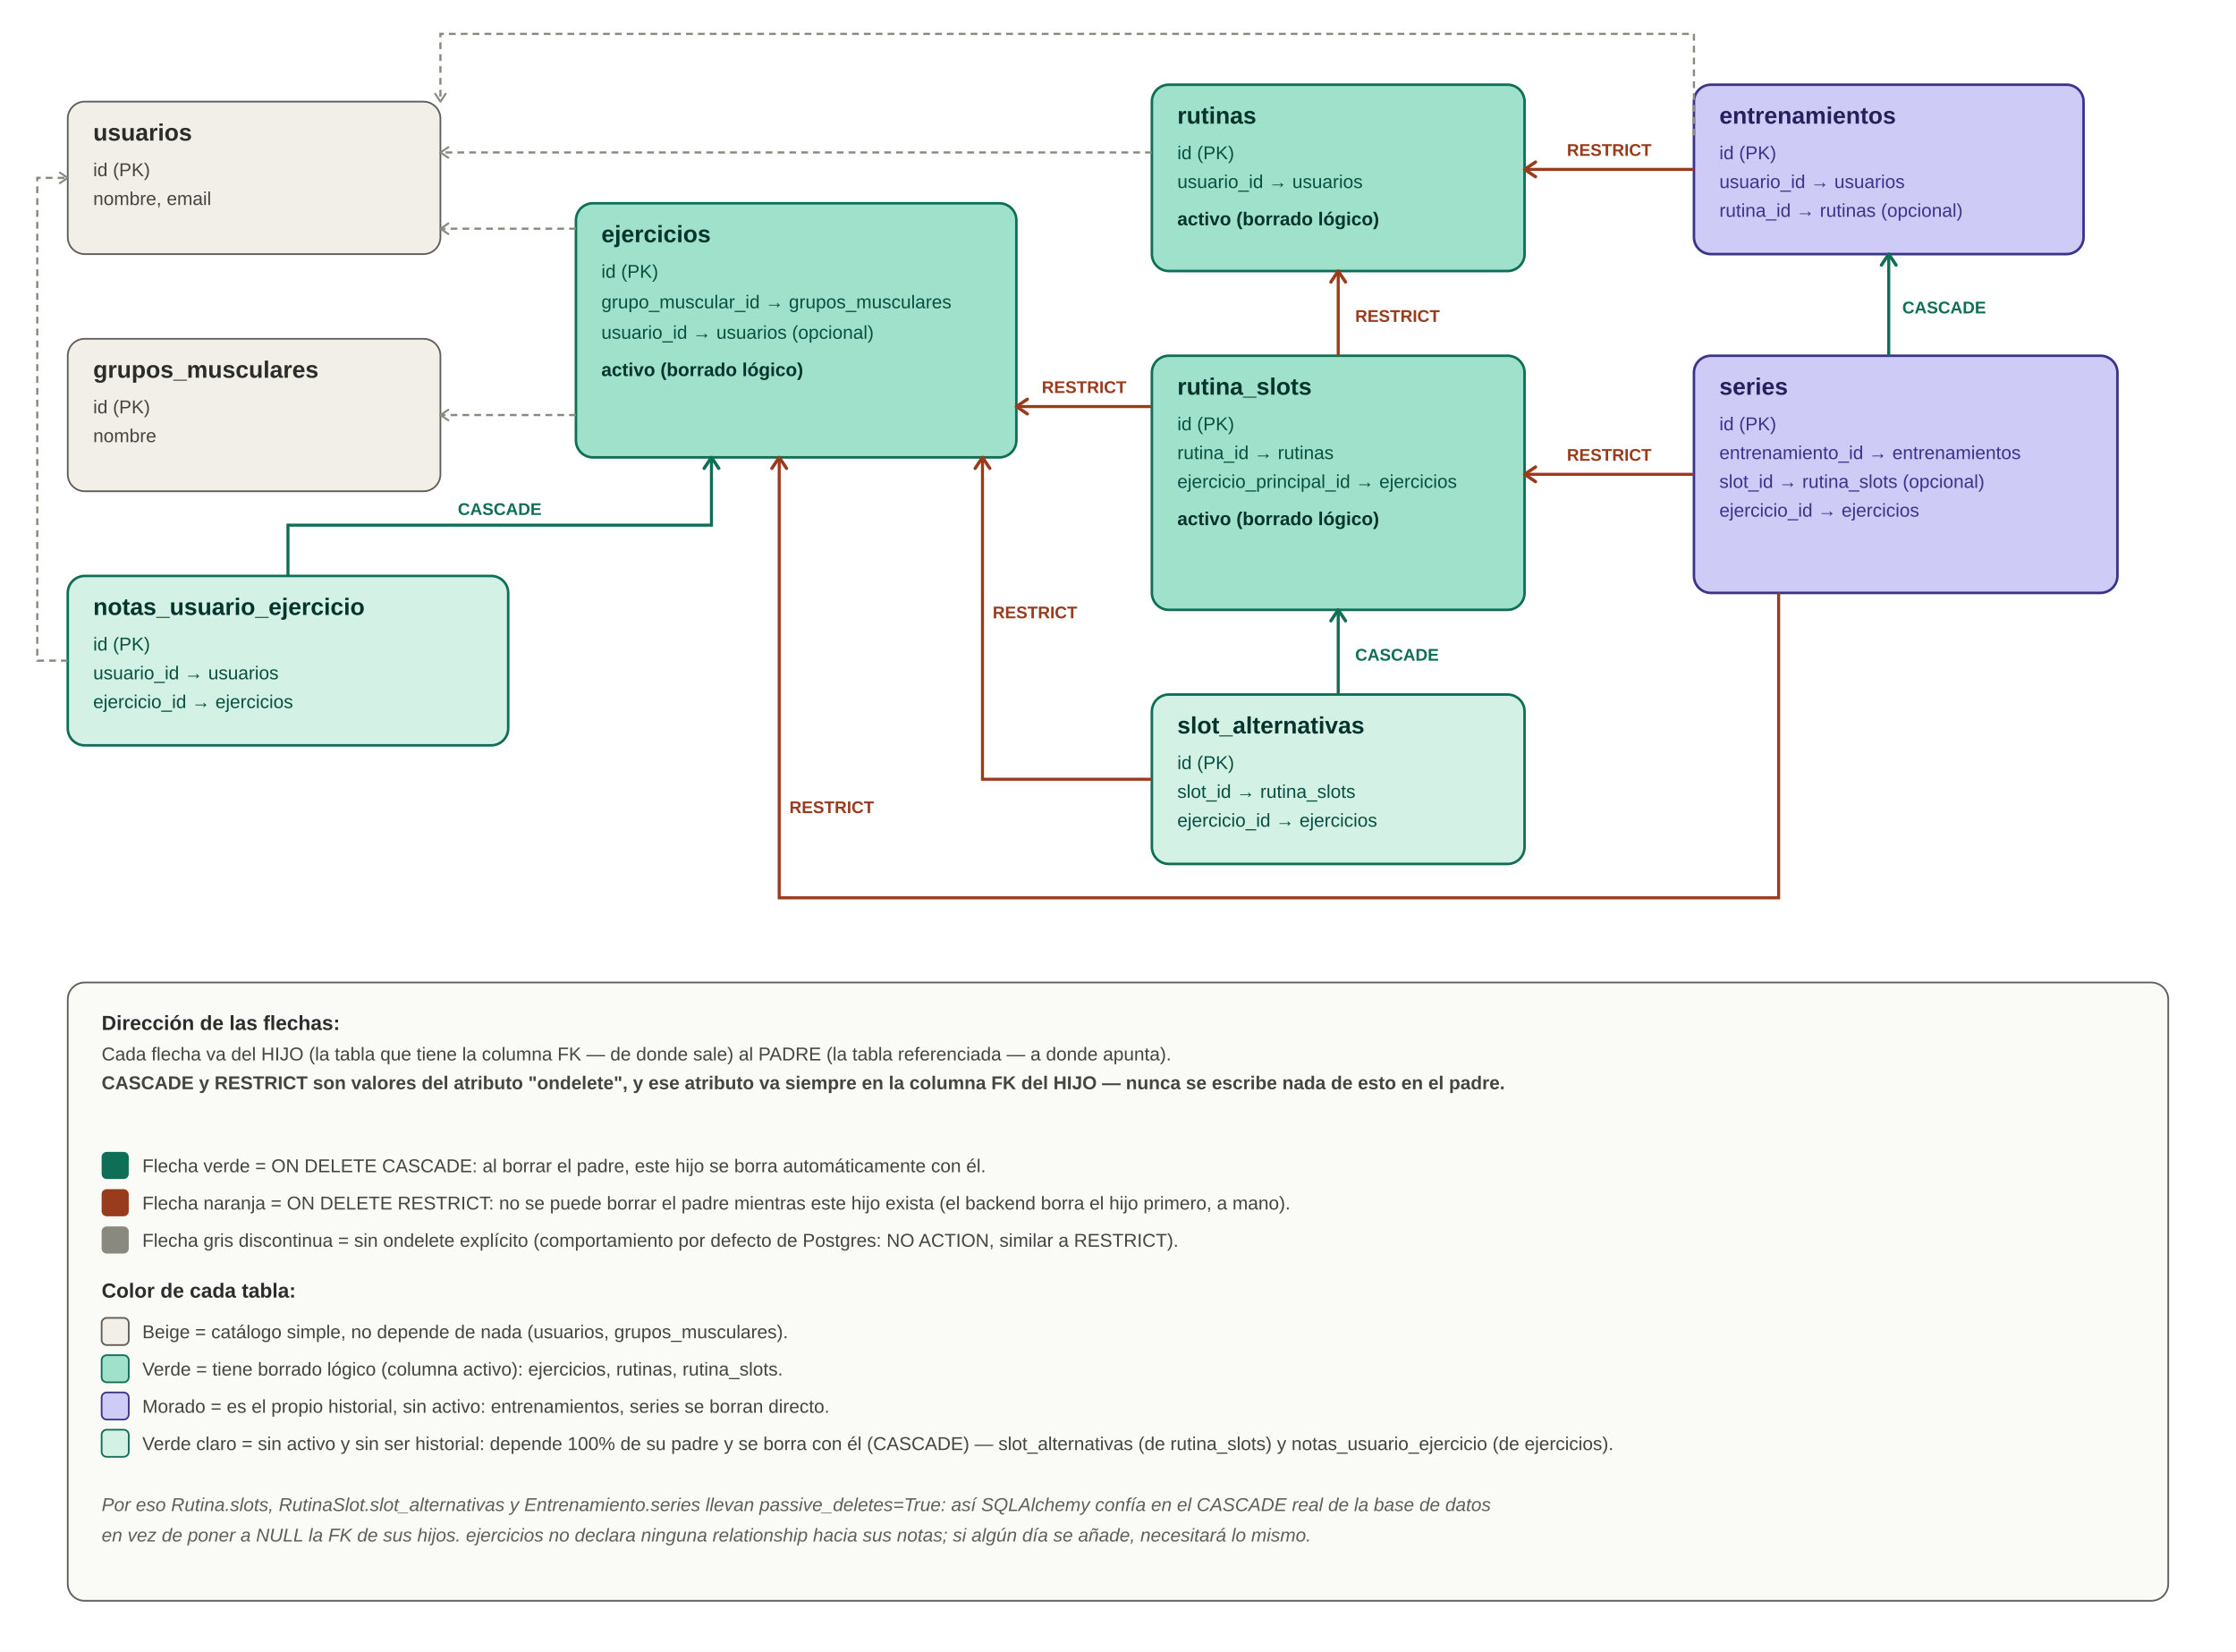
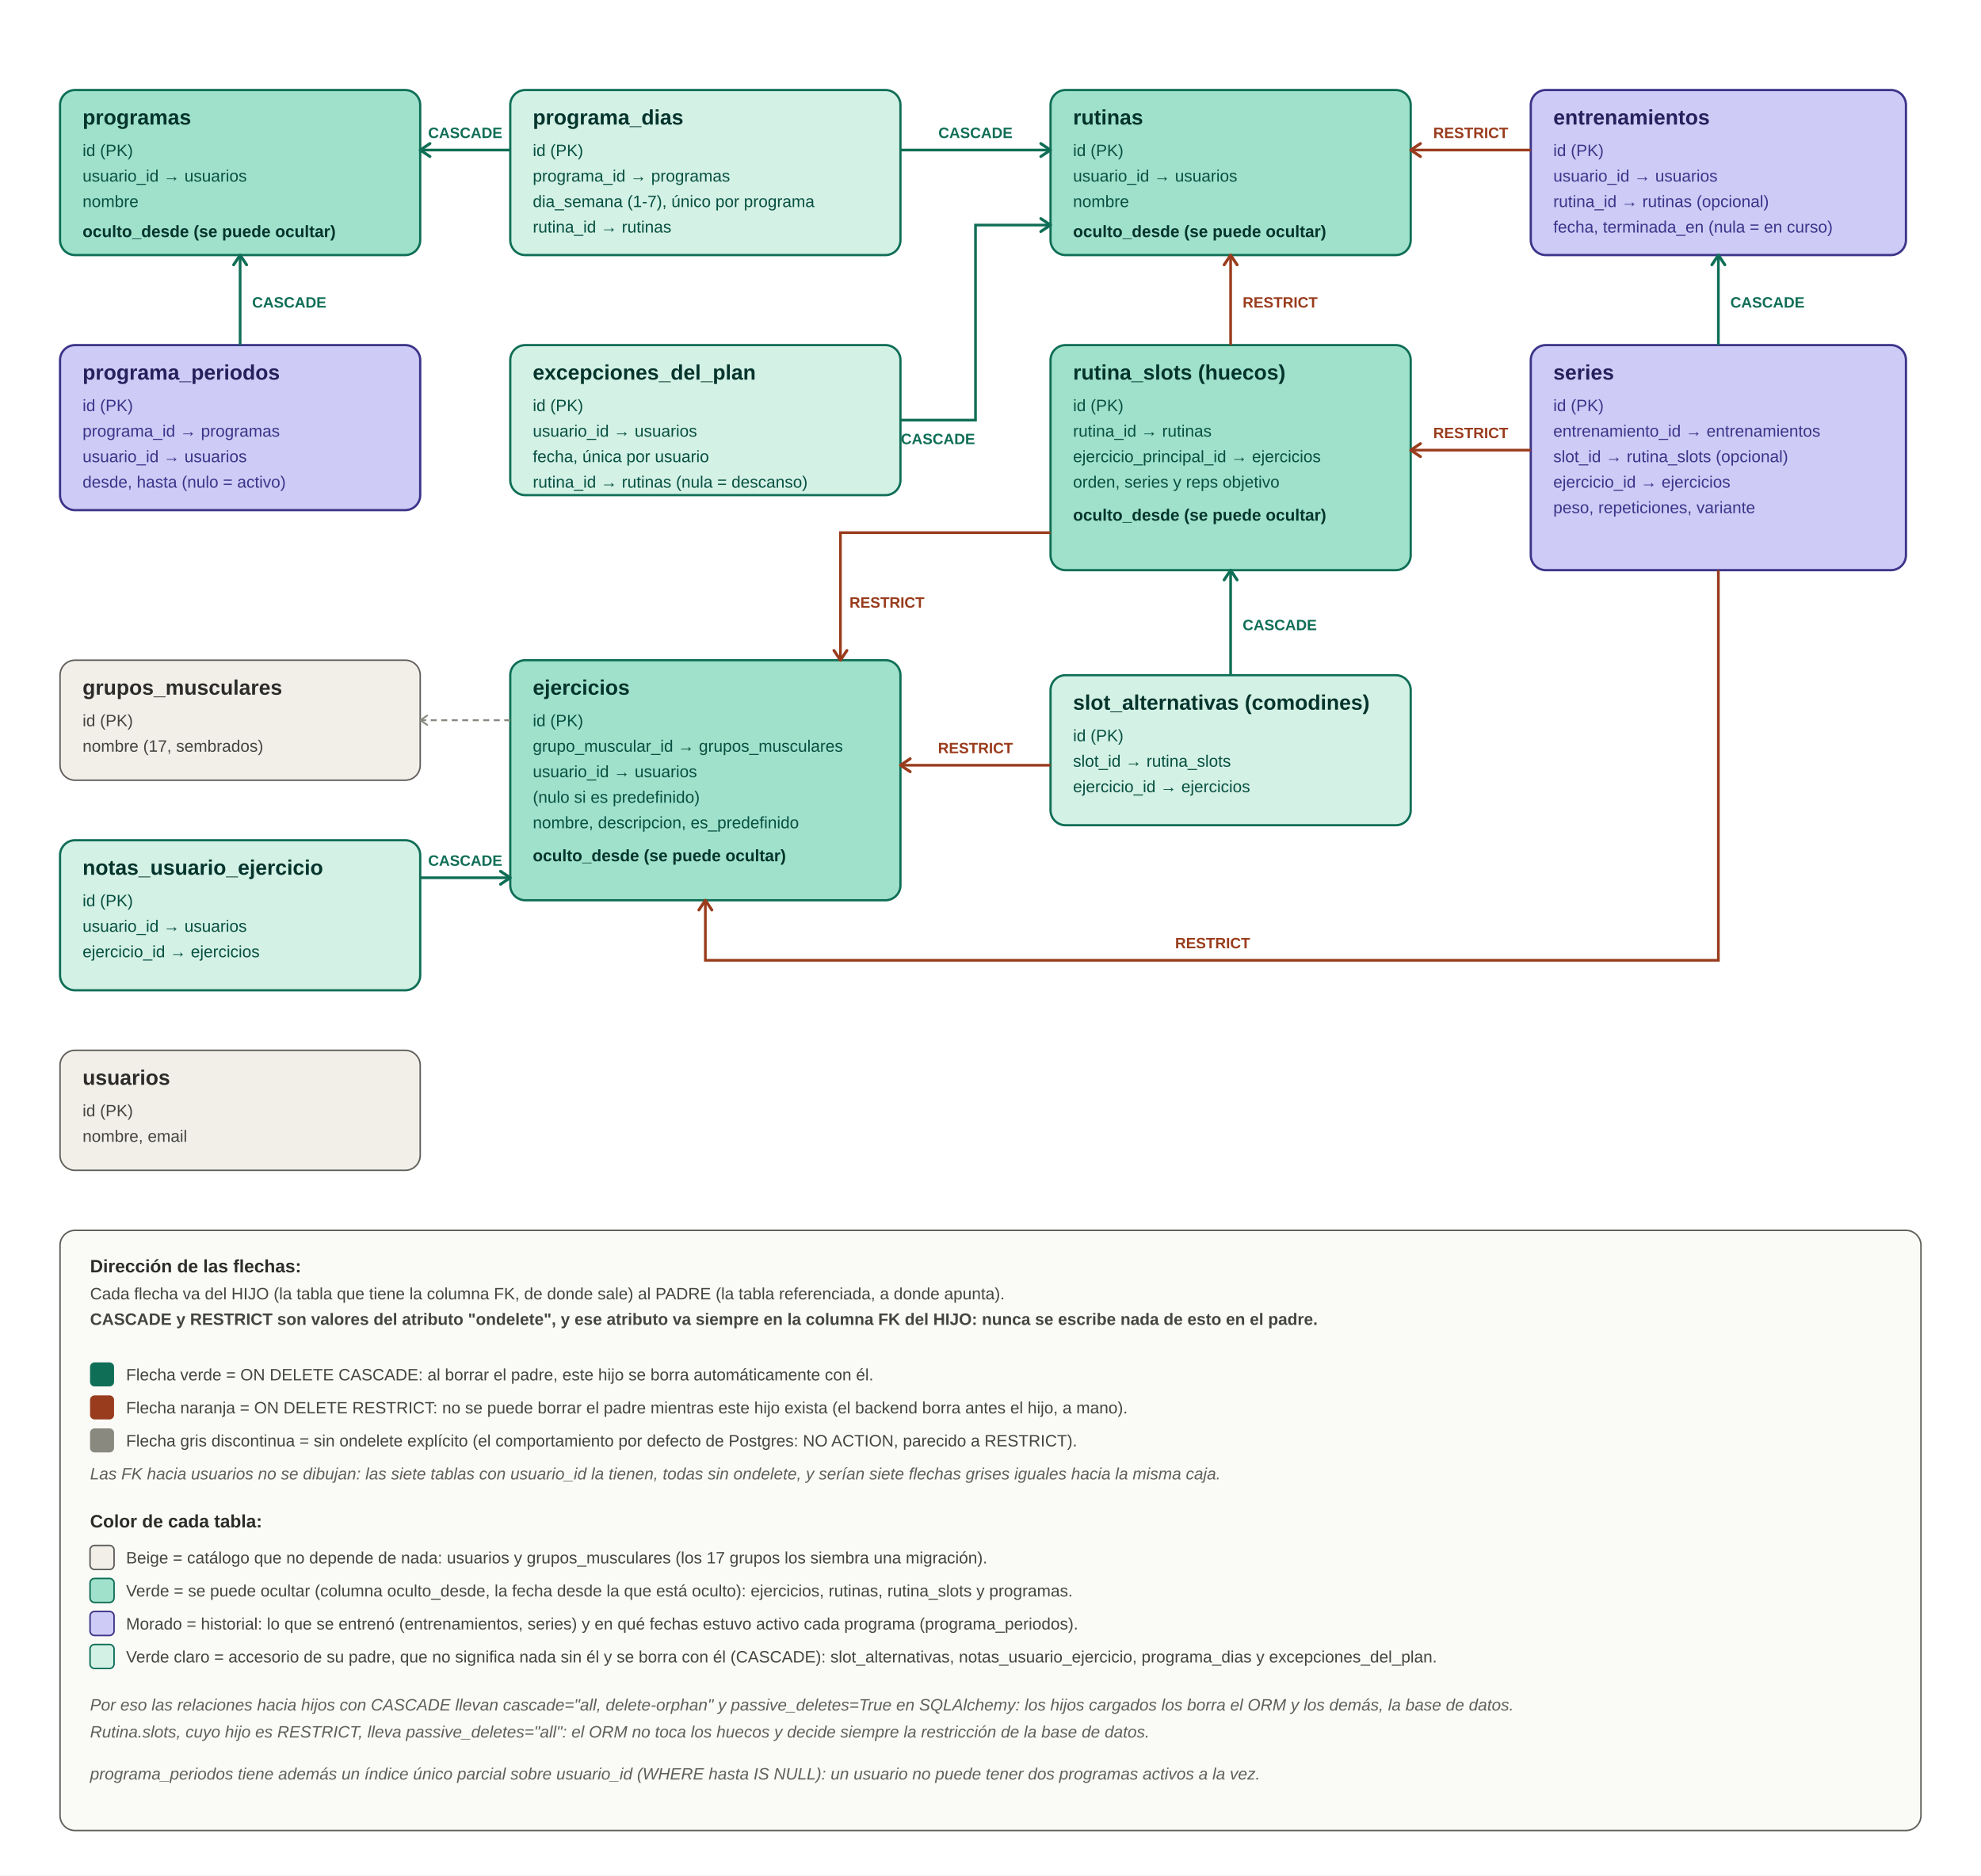
- <svg xmlns="http://www.w3.org/2000/svg" width="1320" height="975" viewBox="0 0 1320 975" role="img">
+ <svg xmlns="http://www.w3.org/2000/svg" width="1320" height="1250" viewBox="0 0 1320 1250" role="img">
  <defs>
    <marker id="arrow-verde" viewBox="0 0 10 10" refX="8" refY="5" markerWidth="6" markerHeight="6" orient="auto-start-reverse">
      <path d="M2 1L8 5L2 9" fill="none" stroke="#0F6E56" stroke-width="1.8" stroke-linecap="round" stroke-linejoin="round" />
    </marker>
    <marker id="arrow-naranja" viewBox="0 0 10 10" refX="8" refY="5" markerWidth="6" markerHeight="6" orient="auto-start-reverse">
      <path d="M2 1L8 5L2 9" fill="none" stroke="#993C1D" stroke-width="1.8" stroke-linecap="round" stroke-linejoin="round" />
    </marker>
    <marker id="arrow-gris" viewBox="0 0 10 10" refX="8" refY="5" markerWidth="6" markerHeight="6" orient="auto-start-reverse">
      <path d="M2 1L8 5L2 9" fill="none" stroke="#8A8980" stroke-width="1.5" stroke-linecap="round" stroke-linejoin="round" />
    </marker>
  </defs>
-   <rect width="1320" height="975" fill="#ffffff" />
-   <rect x="40" y="60" width="220" height="90" rx="10" fill="#F1EFE8" stroke="#5F5E5A" stroke-width="1" />
-   <text x="55" y="83" font-family="Arial, sans-serif" font-size="14" font-weight="700" fill="#2C2C2A">usuarios</text>
-   <text x="55" y="104" font-family="Arial, sans-serif" font-size="11" fill="#444441">id (PK)</text>
-   <text x="55" y="121" font-family="Arial, sans-serif" font-size="11" fill="#444441">nombre, email</text>
-   <rect x="40" y="200" width="220" height="90" rx="10" fill="#F1EFE8" stroke="#5F5E5A" stroke-width="1" />
-   <text x="55" y="223" font-family="Arial, sans-serif" font-size="14" font-weight="700" fill="#2C2C2A">grupos_musculares</text>
-   <text x="55" y="244" font-family="Arial, sans-serif" font-size="11" fill="#444441">id (PK)</text>
-   <text x="55" y="261" font-family="Arial, sans-serif" font-size="11" fill="#444441">nombre</text>
-   <rect x="340" y="120" width="260" height="150" rx="10" fill="#9FE1CB" stroke="#0F6E56" stroke-width="1.5" />
-   <text x="355" y="143" font-family="Arial, sans-serif" font-size="14" font-weight="700" fill="#04342C">ejercicios</text>
-   <text x="355" y="164" font-family="Arial, sans-serif" font-size="11" fill="#085041">id (PK)</text>
-   <text x="355" y="182" font-family="Arial, sans-serif" font-size="11" fill="#085041">grupo_muscular_id → grupos_musculares</text>
-   <text x="355" y="200" font-family="Arial, sans-serif" font-size="11" fill="#085041">usuario_id → usuarios (opcional)</text>
-   <text x="355" y="222" font-family="Arial, sans-serif" font-size="11" font-weight="700" fill="#04342C">activo (borrado lógico)</text>
-   <rect x="680" y="50" width="220" height="110" rx="10" fill="#9FE1CB" stroke="#0F6E56" stroke-width="1.5" />
-   <text x="695" y="73" font-family="Arial, sans-serif" font-size="14" font-weight="700" fill="#04342C">rutinas</text>
-   <text x="695" y="94" font-family="Arial, sans-serif" font-size="11" fill="#085041">id (PK)</text>
-   <text x="695" y="111" font-family="Arial, sans-serif" font-size="11" fill="#085041">usuario_id → usuarios</text>
-   <text x="695" y="133" font-family="Arial, sans-serif" font-size="11" font-weight="700" fill="#04342C">activo (borrado lógico)</text>
-   <rect x="680" y="210" width="220" height="150" rx="10" fill="#9FE1CB" stroke="#0F6E56" stroke-width="1.5" />
-   <text x="695" y="233" font-family="Arial, sans-serif" font-size="14" font-weight="700" fill="#04342C">rutina_slots</text>
-   <text x="695" y="254" font-family="Arial, sans-serif" font-size="11" fill="#085041">id (PK)</text>
-   <text x="695" y="271" font-family="Arial, sans-serif" font-size="11" fill="#085041">rutina_id → rutinas</text>
-   <text x="695" y="288" font-family="Arial, sans-serif" font-size="11" fill="#085041">ejercicio_principal_id → ejercicios</text>
-   <text x="695" y="310" font-family="Arial, sans-serif" font-size="11" font-weight="700" fill="#04342C">activo (borrado lógico)</text>
-   <rect x="680" y="410" width="220" height="100" rx="10" fill="#D3F1E5" stroke="#0F6E56" stroke-width="1.5" />
-   <text x="695" y="433" font-family="Arial, sans-serif" font-size="14" font-weight="700" fill="#04342C">slot_alternativas</text>
-   <text x="695" y="454" font-family="Arial, sans-serif" font-size="11" fill="#085041">id (PK)</text>
-   <text x="695" y="471" font-family="Arial, sans-serif" font-size="11" fill="#085041">slot_id → rutina_slots</text>
-   <text x="695" y="488" font-family="Arial, sans-serif" font-size="11" fill="#085041">ejercicio_id → ejercicios</text>
-   <rect x="40" y="340" width="260" height="100" rx="10" fill="#D3F1E5" stroke="#0F6E56" stroke-width="1.5" />
-   <text x="55" y="363" font-family="Arial, sans-serif" font-size="14" font-weight="700" fill="#04342C">notas_usuario_ejercicio</text>
-   <text x="55" y="384" font-family="Arial, sans-serif" font-size="11" fill="#085041">id (PK)</text>
-   <text x="55" y="401" font-family="Arial, sans-serif" font-size="11" fill="#085041">usuario_id → usuarios</text>
-   <text x="55" y="418" font-family="Arial, sans-serif" font-size="11" fill="#085041">ejercicio_id → ejercicios</text>
-   <rect x="1000" y="50" width="230" height="100" rx="10" fill="#CECBF6" stroke="#3C3489" stroke-width="1.5" />
-   <text x="1015" y="73" font-family="Arial, sans-serif" font-size="14" font-weight="700" fill="#26215C">entrenamientos</text>
-   <text x="1015" y="94" font-family="Arial, sans-serif" font-size="11" fill="#3C3489">id (PK)</text>
-   <text x="1015" y="111" font-family="Arial, sans-serif" font-size="11" fill="#3C3489">usuario_id → usuarios</text>
-   <text x="1015" y="128" font-family="Arial, sans-serif" font-size="11" fill="#3C3489">rutina_id → rutinas (opcional)</text>
-   <rect x="1000" y="210" width="250" height="140" rx="10" fill="#CECBF6" stroke="#3C3489" stroke-width="1.5" />
-   <text x="1015" y="233" font-family="Arial, sans-serif" font-size="14" font-weight="700" fill="#26215C">series</text>
-   <text x="1015" y="254" font-family="Arial, sans-serif" font-size="11" fill="#3C3489">id (PK)</text>
-   <text x="1015" y="271" font-family="Arial, sans-serif" font-size="11" fill="#3C3489">entrenamiento_id → entrenamientos</text>
-   <text x="1015" y="288" font-family="Arial, sans-serif" font-size="11" fill="#3C3489">slot_id → rutina_slots (opcional)</text>
-   <text x="1015" y="305" font-family="Arial, sans-serif" font-size="11" fill="#3C3489">ejercicio_id → ejercicios</text>
-   <line x1="340" y1="135" x2="260" y2="135" stroke="#8A8980" stroke-width="1.3" stroke-dasharray="4 3" marker-end="url(#arrow-gris)" />
-   <line x1="340" y1="245" x2="260" y2="245" stroke="#8A8980" stroke-width="1.3" stroke-dasharray="4 3" marker-end="url(#arrow-gris)" />
-   <line x1="680" y1="90" x2="260" y2="90" stroke="#8A8980" stroke-width="1.3" stroke-dasharray="4 3" marker-end="url(#arrow-gris)" />
-   <path d="M1000,80 L1000,20 L260,20 L260,60" fill="none" stroke="#8A8980" stroke-width="1.3" stroke-dasharray="4 3" marker-end="url(#arrow-gris)" />
-   <path d="M40,390 L22,390 L22,105 L40,105" fill="none" stroke="#8A8980" stroke-width="1.3" stroke-dasharray="4 3" marker-end="url(#arrow-gris)" />
-   <line x1="790" y1="210" x2="790" y2="160" stroke="#993C1D" stroke-width="1.8" marker-end="url(#arrow-naranja)" />
-   <text x="800" y="190" font-family="Arial, sans-serif" font-size="10" font-weight="700" fill="#993C1D">RESTRICT</text>
-   <line x1="680" y1="240" x2="600" y2="240" stroke="#993C1D" stroke-width="1.8" marker-end="url(#arrow-naranja)" />
-   <text x="640" y="232" text-anchor="middle" font-family="Arial, sans-serif" font-size="10" font-weight="700" fill="#993C1D">RESTRICT</text>
-   <path d="M680,460 L580,460 L580,270" fill="none" stroke="#993C1D" stroke-width="1.8" marker-end="url(#arrow-naranja)" />
-   <text x="586" y="365" font-family="Arial, sans-serif" font-size="10" font-weight="700" fill="#993C1D">RESTRICT</text>
-   <line x1="1000" y1="100" x2="900" y2="100" stroke="#993C1D" stroke-width="1.8" marker-end="url(#arrow-naranja)" />
-   <text x="950" y="92" text-anchor="middle" font-family="Arial, sans-serif" font-size="10" font-weight="700" fill="#993C1D">RESTRICT</text>
-   <line x1="1000" y1="280" x2="900" y2="280" stroke="#993C1D" stroke-width="1.8" marker-end="url(#arrow-naranja)" />
-   <text x="950" y="272" text-anchor="middle" font-family="Arial, sans-serif" font-size="10" font-weight="700" fill="#993C1D">RESTRICT</text>
-   <path d="M1050,350 L1050,530 L460,530 L460,270" fill="none" stroke="#993C1D" stroke-width="1.8" marker-end="url(#arrow-naranja)" />
-   <text x="466" y="480" font-family="Arial, sans-serif" font-size="10" font-weight="700" fill="#993C1D">RESTRICT</text>
-   <line x1="790" y1="410" x2="790" y2="360" stroke="#0F6E56" stroke-width="1.8" marker-end="url(#arrow-verde)" />
-   <text x="800" y="390" font-family="Arial, sans-serif" font-size="10" font-weight="700" fill="#0F6E56">CASCADE</text>
-   <line x1="1115" y1="210" x2="1115" y2="150" stroke="#0F6E56" stroke-width="1.8" marker-end="url(#arrow-verde)" />
-   <text x="1123" y="185" font-family="Arial, sans-serif" font-size="10" font-weight="700" fill="#0F6E56">CASCADE</text>
-   <path d="M170,340 L170,310 L420,310 L420,270" fill="none" stroke="#0F6E56" stroke-width="1.8" marker-end="url(#arrow-verde)" />
-   <text x="295" y="304" text-anchor="middle" font-family="Arial, sans-serif" font-size="10" font-weight="700" fill="#0F6E56">CASCADE</text>
-   <rect x="40" y="580" width="1240" height="365" rx="10" fill="#FAFAF7" stroke="#5F5E5A" stroke-width="1" />
-   <text x="60" y="608" font-family="Arial, sans-serif" font-size="12" font-weight="700" fill="#2C2C2A">Dirección de las flechas:</text>
-   <text x="60" y="626" font-family="Arial, sans-serif" font-size="11" fill="#444441">Cada flecha va del HIJO (la tabla que tiene la columna FK — de donde sale) al PADRE (la tabla referenciada — a donde apunta).</text>
-   <text x="60" y="643" font-family="Arial, sans-serif" font-size="11" font-weight="700" fill="#444441">CASCADE y RESTRICT son valores del atributo "ondelete", y ese atributo va siempre en la columna FK del HIJO — nunca se escribe nada de esto en el padre.</text>
-   <rect x="60" y="680" width="16" height="16" rx="3" fill="#0F6E56" />
-   <text x="84" y="692" font-family="Arial, sans-serif" font-size="11" fill="#444441">Flecha verde = ON DELETE CASCADE: al borrar el padre, este hijo se borra automáticamente con él.</text>
-   <rect x="60" y="702" width="16" height="16" rx="3" fill="#993C1D" />
-   <text x="84" y="714" font-family="Arial, sans-serif" font-size="11" fill="#444441">Flecha naranja = ON DELETE RESTRICT: no se puede borrar el padre mientras este hijo exista (el backend borra el hijo primero, a mano).</text>
-   <rect x="60" y="724" width="16" height="16" rx="3" fill="#8A8980" />
-   <text x="84" y="736" font-family="Arial, sans-serif" font-size="11" fill="#444441">Flecha gris discontinua = sin ondelete explícito (comportamiento por defecto de Postgres: NO ACTION, similar a RESTRICT).</text>
-   <text x="60" y="766" font-family="Arial, sans-serif" font-size="12" font-weight="700" fill="#2C2C2A">Color de cada tabla:</text>
-   <rect x="60" y="778" width="16" height="16" rx="3" fill="#F1EFE8" stroke="#5F5E5A" />
-   <text x="84" y="790" font-family="Arial, sans-serif" font-size="11" fill="#444441">Beige = catálogo simple, no depende de nada (usuarios, grupos_musculares).</text>
-   <rect x="60" y="800" width="16" height="16" rx="3" fill="#9FE1CB" stroke="#0F6E56" />
-   <text x="84" y="812" font-family="Arial, sans-serif" font-size="11" fill="#444441">Verde = tiene borrado lógico (columna activo): ejercicios, rutinas, rutina_slots.</text>
-   <rect x="60" y="822" width="16" height="16" rx="3" fill="#CECBF6" stroke="#3C3489" />
-   <text x="84" y="834" font-family="Arial, sans-serif" font-size="11" fill="#444441">Morado = es el propio historial, sin activo: entrenamientos, series se borran directo.</text>
-   <rect x="60" y="844" width="16" height="16" rx="3" fill="#D3F1E5" stroke="#0F6E56" />
-   <text x="84" y="856" font-family="Arial, sans-serif" font-size="11" fill="#444441">Verde claro = sin activo y sin ser historial: depende 100% de su padre y se borra con él (CASCADE) — slot_alternativas (de rutina_slots) y notas_usuario_ejercicio (de ejercicios).</text>
-   <text x="60" y="892" font-family="Arial, sans-serif" font-size="11" font-style="italic" fill="#5F5E5A">Por eso Rutina.slots, RutinaSlot.slot_alternativas y Entrenamiento.series llevan passive_deletes=True: así SQLAlchemy confía en el CASCADE real de la base de datos</text>
-   <text x="60" y="910" font-family="Arial, sans-serif" font-size="11" font-style="italic" fill="#5F5E5A">en vez de poner a NULL la FK de sus hijos. ejercicios no declara ninguna relationship hacia sus notas; si algún día se añade, necesitará lo mismo.</text>
+   <rect width="1320" height="1250" fill="#ffffff" />
+   <rect x="40" y="60" width="240" height="110" rx="10" fill="#9FE1CB" stroke="#0F6E56" stroke-width="1.5" />
+   <text x="55" y="83" font-family="Arial, sans-serif" font-size="14" font-weight="700" fill="#04342C">programas</text>
+   <text x="55" y="104" font-family="Arial, sans-serif" font-size="11" fill="#085041">id (PK)</text>
+   <text x="55" y="121" font-family="Arial, sans-serif" font-size="11" fill="#085041">usuario_id → usuarios</text>
+   <text x="55" y="138" font-family="Arial, sans-serif" font-size="11" fill="#085041">nombre</text>
+   <text x="55" y="158" font-family="Arial, sans-serif" font-size="11" font-weight="700" fill="#04342C">oculto_desde (se puede ocultar)</text>
+   <rect x="340" y="60" width="260" height="110" rx="10" fill="#D3F1E5" stroke="#0F6E56" stroke-width="1.5" />
+   <text x="355" y="83" font-family="Arial, sans-serif" font-size="14" font-weight="700" fill="#04342C">programa_dias</text>
+   <text x="355" y="104" font-family="Arial, sans-serif" font-size="11" fill="#085041">id (PK)</text>
+   <text x="355" y="121" font-family="Arial, sans-serif" font-size="11" fill="#085041">programa_id → programas</text>
+   <text x="355" y="138" font-family="Arial, sans-serif" font-size="11" fill="#085041">dia_semana (1-7), único por programa</text>
+   <text x="355" y="155" font-family="Arial, sans-serif" font-size="11" fill="#085041">rutina_id → rutinas</text>
+   <rect x="700" y="60" width="240" height="110" rx="10" fill="#9FE1CB" stroke="#0F6E56" stroke-width="1.5" />
+   <text x="715" y="83" font-family="Arial, sans-serif" font-size="14" font-weight="700" fill="#04342C">rutinas</text>
+   <text x="715" y="104" font-family="Arial, sans-serif" font-size="11" fill="#085041">id (PK)</text>
+   <text x="715" y="121" font-family="Arial, sans-serif" font-size="11" fill="#085041">usuario_id → usuarios</text>
+   <text x="715" y="138" font-family="Arial, sans-serif" font-size="11" fill="#085041">nombre</text>
+   <text x="715" y="158" font-family="Arial, sans-serif" font-size="11" font-weight="700" fill="#04342C">oculto_desde (se puede ocultar)</text>
+   <rect x="1020" y="60" width="250" height="110" rx="10" fill="#CECBF6" stroke="#3C3489" stroke-width="1.5" />
+   <text x="1035" y="83" font-family="Arial, sans-serif" font-size="14" font-weight="700" fill="#26215C">entrenamientos</text>
+   <text x="1035" y="104" font-family="Arial, sans-serif" font-size="11" fill="#3C3489">id (PK)</text>
+   <text x="1035" y="121" font-family="Arial, sans-serif" font-size="11" fill="#3C3489">usuario_id → usuarios</text>
+   <text x="1035" y="138" font-family="Arial, sans-serif" font-size="11" fill="#3C3489">rutina_id → rutinas (opcional)</text>
+   <text x="1035" y="155" font-family="Arial, sans-serif" font-size="11" fill="#3C3489">fecha, terminada_en (nula = en curso)</text>
+   <rect x="40" y="230" width="240" height="110" rx="10" fill="#CECBF6" stroke="#3C3489" stroke-width="1.5" />
+   <text x="55" y="253" font-family="Arial, sans-serif" font-size="14" font-weight="700" fill="#26215C">programa_periodos</text>
+   <text x="55" y="274" font-family="Arial, sans-serif" font-size="11" fill="#3C3489">id (PK)</text>
+   <text x="55" y="291" font-family="Arial, sans-serif" font-size="11" fill="#3C3489">programa_id → programas</text>
+   <text x="55" y="308" font-family="Arial, sans-serif" font-size="11" fill="#3C3489">usuario_id → usuarios</text>
+   <text x="55" y="325" font-family="Arial, sans-serif" font-size="11" fill="#3C3489">desde, hasta (nulo = activo)</text>
+   <rect x="340" y="230" width="260" height="100" rx="10" fill="#D3F1E5" stroke="#0F6E56" stroke-width="1.5" />
+   <text x="355" y="253" font-family="Arial, sans-serif" font-size="14" font-weight="700" fill="#04342C">excepciones_del_plan</text>
+   <text x="355" y="274" font-family="Arial, sans-serif" font-size="11" fill="#085041">id (PK)</text>
+   <text x="355" y="291" font-family="Arial, sans-serif" font-size="11" fill="#085041">usuario_id → usuarios</text>
+   <text x="355" y="308" font-family="Arial, sans-serif" font-size="11" fill="#085041">fecha, única por usuario</text>
+   <text x="355" y="325" font-family="Arial, sans-serif" font-size="11" fill="#085041">rutina_id → rutinas (nula = descanso)</text>
+   <rect x="700" y="230" width="240" height="150" rx="10" fill="#9FE1CB" stroke="#0F6E56" stroke-width="1.5" />
+   <text x="715" y="253" font-family="Arial, sans-serif" font-size="14" font-weight="700" fill="#04342C">rutina_slots (huecos)</text>
+   <text x="715" y="274" font-family="Arial, sans-serif" font-size="11" fill="#085041">id (PK)</text>
+   <text x="715" y="291" font-family="Arial, sans-serif" font-size="11" fill="#085041">rutina_id → rutinas</text>
+   <text x="715" y="308" font-family="Arial, sans-serif" font-size="11" fill="#085041">ejercicio_principal_id → ejercicios</text>
+   <text x="715" y="325" font-family="Arial, sans-serif" font-size="11" fill="#085041">orden, series y reps objetivo</text>
+   <text x="715" y="347" font-family="Arial, sans-serif" font-size="11" font-weight="700" fill="#04342C">oculto_desde (se puede ocultar)</text>
+   <rect x="1020" y="230" width="250" height="150" rx="10" fill="#CECBF6" stroke="#3C3489" stroke-width="1.5" />
+   <text x="1035" y="253" font-family="Arial, sans-serif" font-size="14" font-weight="700" fill="#26215C">series</text>
+   <text x="1035" y="274" font-family="Arial, sans-serif" font-size="11" fill="#3C3489">id (PK)</text>
+   <text x="1035" y="291" font-family="Arial, sans-serif" font-size="11" fill="#3C3489">entrenamiento_id → entrenamientos</text>
+   <text x="1035" y="308" font-family="Arial, sans-serif" font-size="11" fill="#3C3489">slot_id → rutina_slots (opcional)</text>
+   <text x="1035" y="325" font-family="Arial, sans-serif" font-size="11" fill="#3C3489">ejercicio_id → ejercicios</text>
+   <text x="1035" y="342" font-family="Arial, sans-serif" font-size="11" fill="#3C3489">peso, repeticiones, variante</text>
+   <rect x="40" y="440" width="240" height="80" rx="10" fill="#F1EFE8" stroke="#5F5E5A" stroke-width="1" />
+   <text x="55" y="463" font-family="Arial, sans-serif" font-size="14" font-weight="700" fill="#2C2C2A">grupos_musculares</text>
+   <text x="55" y="484" font-family="Arial, sans-serif" font-size="11" fill="#444441">id (PK)</text>
+   <text x="55" y="501" font-family="Arial, sans-serif" font-size="11" fill="#444441">nombre (17, sembrados)</text>
+   <rect x="340" y="440" width="260" height="160" rx="10" fill="#9FE1CB" stroke="#0F6E56" stroke-width="1.5" />
+   <text x="355" y="463" font-family="Arial, sans-serif" font-size="14" font-weight="700" fill="#04342C">ejercicios</text>
+   <text x="355" y="484" font-family="Arial, sans-serif" font-size="11" fill="#085041">id (PK)</text>
+   <text x="355" y="501" font-family="Arial, sans-serif" font-size="11" fill="#085041">grupo_muscular_id → grupos_musculares</text>
+   <text x="355" y="518" font-family="Arial, sans-serif" font-size="11" fill="#085041">usuario_id → usuarios</text>
+   <text x="355" y="535" font-family="Arial, sans-serif" font-size="11" fill="#085041">(nulo si es predefinido)</text>
+   <text x="355" y="552" font-family="Arial, sans-serif" font-size="11" fill="#085041">nombre, descripcion, es_predefinido</text>
+   <text x="355" y="574" font-family="Arial, sans-serif" font-size="11" font-weight="700" fill="#04342C">oculto_desde (se puede ocultar)</text>
+   <rect x="700" y="450" width="240" height="100" rx="10" fill="#D3F1E5" stroke="#0F6E56" stroke-width="1.5" />
+   <text x="715" y="473" font-family="Arial, sans-serif" font-size="14" font-weight="700" fill="#04342C">slot_alternativas (comodines)</text>
+   <text x="715" y="494" font-family="Arial, sans-serif" font-size="11" fill="#085041">id (PK)</text>
+   <text x="715" y="511" font-family="Arial, sans-serif" font-size="11" fill="#085041">slot_id → rutina_slots</text>
+   <text x="715" y="528" font-family="Arial, sans-serif" font-size="11" fill="#085041">ejercicio_id → ejercicios</text>
+   <rect x="40" y="560" width="240" height="100" rx="10" fill="#D3F1E5" stroke="#0F6E56" stroke-width="1.5" />
+   <text x="55" y="583" font-family="Arial, sans-serif" font-size="14" font-weight="700" fill="#04342C">notas_usuario_ejercicio</text>
+   <text x="55" y="604" font-family="Arial, sans-serif" font-size="11" fill="#085041">id (PK)</text>
+   <text x="55" y="621" font-family="Arial, sans-serif" font-size="11" fill="#085041">usuario_id → usuarios</text>
+   <text x="55" y="638" font-family="Arial, sans-serif" font-size="11" fill="#085041">ejercicio_id → ejercicios</text>
+   <rect x="40" y="700" width="240" height="80" rx="10" fill="#F1EFE8" stroke="#5F5E5A" stroke-width="1" />
+   <text x="55" y="723" font-family="Arial, sans-serif" font-size="14" font-weight="700" fill="#2C2C2A">usuarios</text>
+   <text x="55" y="744" font-family="Arial, sans-serif" font-size="11" fill="#444441">id (PK)</text>
+   <text x="55" y="761" font-family="Arial, sans-serif" font-size="11" fill="#444441">nombre, email</text>
+   <line x1="340" y1="100" x2="280" y2="100" stroke="#0F6E56" stroke-width="1.8" marker-end="url(#arrow-verde)" />
+   <text x="310" y="92" text-anchor="middle" font-family="Arial, sans-serif" font-size="10" font-weight="700" fill="#0F6E56">CASCADE</text>
+   <line x1="600" y1="100" x2="700" y2="100" stroke="#0F6E56" stroke-width="1.8" marker-end="url(#arrow-verde)" />
+   <text x="650" y="92" text-anchor="middle" font-family="Arial, sans-serif" font-size="10" font-weight="700" fill="#0F6E56">CASCADE</text>
+   <line x1="160" y1="230" x2="160" y2="170" stroke="#0F6E56" stroke-width="1.8" marker-end="url(#arrow-verde)" />
+   <text x="168" y="205" font-family="Arial, sans-serif" font-size="10" font-weight="700" fill="#0F6E56">CASCADE</text>
+   <path d="M600,280 L650,280 L650,150 L700,150" fill="none" stroke="#0F6E56" stroke-width="1.8" marker-end="url(#arrow-verde)" />
+   <text x="625" y="296" text-anchor="middle" font-family="Arial, sans-serif" font-size="10" font-weight="700" fill="#0F6E56">CASCADE</text>
+   <line x1="1145" y1="230" x2="1145" y2="170" stroke="#0F6E56" stroke-width="1.8" marker-end="url(#arrow-verde)" />
+   <text x="1153" y="205" font-family="Arial, sans-serif" font-size="10" font-weight="700" fill="#0F6E56">CASCADE</text>
+   <line x1="820" y1="450" x2="820" y2="380" stroke="#0F6E56" stroke-width="1.8" marker-end="url(#arrow-verde)" />
+   <text x="828" y="420" font-family="Arial, sans-serif" font-size="10" font-weight="700" fill="#0F6E56">CASCADE</text>
+   <line x1="280" y1="585" x2="340" y2="585" stroke="#0F6E56" stroke-width="1.8" marker-end="url(#arrow-verde)" />
+   <text x="310" y="577" text-anchor="middle" font-family="Arial, sans-serif" font-size="10" font-weight="700" fill="#0F6E56">CASCADE</text>
+   <line x1="1020" y1="100" x2="940" y2="100" stroke="#993C1D" stroke-width="1.8" marker-end="url(#arrow-naranja)" />
+   <text x="980" y="92" text-anchor="middle" font-family="Arial, sans-serif" font-size="10" font-weight="700" fill="#993C1D">RESTRICT</text>
+   <line x1="820" y1="230" x2="820" y2="170" stroke="#993C1D" stroke-width="1.8" marker-end="url(#arrow-naranja)" />
+   <text x="828" y="205" font-family="Arial, sans-serif" font-size="10" font-weight="700" fill="#993C1D">RESTRICT</text>
+   <line x1="1020" y1="300" x2="940" y2="300" stroke="#993C1D" stroke-width="1.8" marker-end="url(#arrow-naranja)" />
+   <text x="980" y="292" text-anchor="middle" font-family="Arial, sans-serif" font-size="10" font-weight="700" fill="#993C1D">RESTRICT</text>
+   <path d="M700,355 L560,355 L560,440" fill="none" stroke="#993C1D" stroke-width="1.8" marker-end="url(#arrow-naranja)" />
+   <text x="566" y="405" font-family="Arial, sans-serif" font-size="10" font-weight="700" fill="#993C1D">RESTRICT</text>
+   <line x1="700" y1="510" x2="600" y2="510" stroke="#993C1D" stroke-width="1.8" marker-end="url(#arrow-naranja)" />
+   <text x="650" y="502" text-anchor="middle" font-family="Arial, sans-serif" font-size="10" font-weight="700" fill="#993C1D">RESTRICT</text>
+   <path d="M1145,380 L1145,640 L470,640 L470,600" fill="none" stroke="#993C1D" stroke-width="1.8" marker-end="url(#arrow-naranja)" />
+   <text x="808" y="632" text-anchor="middle" font-family="Arial, sans-serif" font-size="10" font-weight="700" fill="#993C1D">RESTRICT</text>
+   <line x1="340" y1="480" x2="280" y2="480" stroke="#8A8980" stroke-width="1.3" stroke-dasharray="4 3" marker-end="url(#arrow-gris)" />
+   <rect x="40" y="820" width="1240" height="400" rx="10" fill="#FAFAF7" stroke="#5F5E5A" stroke-width="1" />
+   <text x="60" y="848" font-family="Arial, sans-serif" font-size="12" font-weight="700" fill="#2C2C2A">Dirección de las flechas:</text>
+   <text x="60" y="866" font-family="Arial, sans-serif" font-size="11" fill="#444441">Cada flecha va del HIJO (la tabla que tiene la columna FK, de donde sale) al PADRE (la tabla referenciada, a donde apunta).</text>
+   <text x="60" y="883" font-family="Arial, sans-serif" font-size="11" font-weight="700" fill="#444441">CASCADE y RESTRICT son valores del atributo "ondelete", y ese atributo va siempre en la columna FK del HIJO: nunca se escribe nada de esto en el padre.</text>
+   <rect x="60" y="908" width="16" height="16" rx="3" fill="#0F6E56" />
+   <text x="84" y="920" font-family="Arial, sans-serif" font-size="11" fill="#444441">Flecha verde = ON DELETE CASCADE: al borrar el padre, este hijo se borra automáticamente con él.</text>
+   <rect x="60" y="930" width="16" height="16" rx="3" fill="#993C1D" />
+   <text x="84" y="942" font-family="Arial, sans-serif" font-size="11" fill="#444441">Flecha naranja = ON DELETE RESTRICT: no se puede borrar el padre mientras este hijo exista (el backend borra antes el hijo, a mano).</text>
+   <rect x="60" y="952" width="16" height="16" rx="3" fill="#8A8980" />
+   <text x="84" y="964" font-family="Arial, sans-serif" font-size="11" fill="#444441">Flecha gris discontinua = sin ondelete explícito (el comportamiento por defecto de Postgres: NO ACTION, parecido a RESTRICT).</text>
+   <text x="60" y="986" font-family="Arial, sans-serif" font-size="11" font-style="italic" fill="#5F5E5A">Las FK hacia usuarios no se dibujan: las siete tablas con usuario_id la tienen, todas sin ondelete, y serían siete flechas grises iguales hacia la misma caja.</text>
+   <text x="60" y="1018" font-family="Arial, sans-serif" font-size="12" font-weight="700" fill="#2C2C2A">Color de cada tabla:</text>
+   <rect x="60" y="1030" width="16" height="16" rx="3" fill="#F1EFE8" stroke="#5F5E5A" />
+   <text x="84" y="1042" font-family="Arial, sans-serif" font-size="11" fill="#444441">Beige = catálogo que no depende de nada: usuarios y grupos_musculares (los 17 grupos los siembra una migración).</text>
+   <rect x="60" y="1052" width="16" height="16" rx="3" fill="#9FE1CB" stroke="#0F6E56" />
+   <text x="84" y="1064" font-family="Arial, sans-serif" font-size="11" fill="#444441">Verde = se puede ocultar (columna oculto_desde, la fecha desde la que está oculto): ejercicios, rutinas, rutina_slots y programas.</text>
+   <rect x="60" y="1074" width="16" height="16" rx="3" fill="#CECBF6" stroke="#3C3489" />
+   <text x="84" y="1086" font-family="Arial, sans-serif" font-size="11" fill="#444441">Morado = historial: lo que se entrenó (entrenamientos, series) y en qué fechas estuvo activo cada programa (programa_periodos).</text>
+   <rect x="60" y="1096" width="16" height="16" rx="3" fill="#D3F1E5" stroke="#0F6E56" />
+   <text x="84" y="1108" font-family="Arial, sans-serif" font-size="11" fill="#444441">Verde claro = accesorio de su padre, que no significa nada sin él y se borra con él (CASCADE): slot_alternativas, notas_usuario_ejercicio, programa_dias y excepciones_del_plan.</text>
+   <text x="60" y="1140" font-family="Arial, sans-serif" font-size="11" font-style="italic" fill="#5F5E5A">Por eso las relaciones hacia hijos con CASCADE llevan cascade="all, delete-orphan" y passive_deletes=True en SQLAlchemy: los hijos cargados los borra el ORM y los demás, la base de datos.</text>
+   <text x="60" y="1158" font-family="Arial, sans-serif" font-size="11" font-style="italic" fill="#5F5E5A">Rutina.slots, cuyo hijo es RESTRICT, lleva passive_deletes="all": el ORM no toca los huecos y decide siempre la restricción de la base de datos.</text>
+   <text x="60" y="1186" font-family="Arial, sans-serif" font-size="11" font-style="italic" fill="#5F5E5A">programa_periodos tiene además un índice único parcial sobre usuario_id (WHERE hasta IS NULL): un usuario no puede tener dos programas activos a la vez.</text>
</svg>
